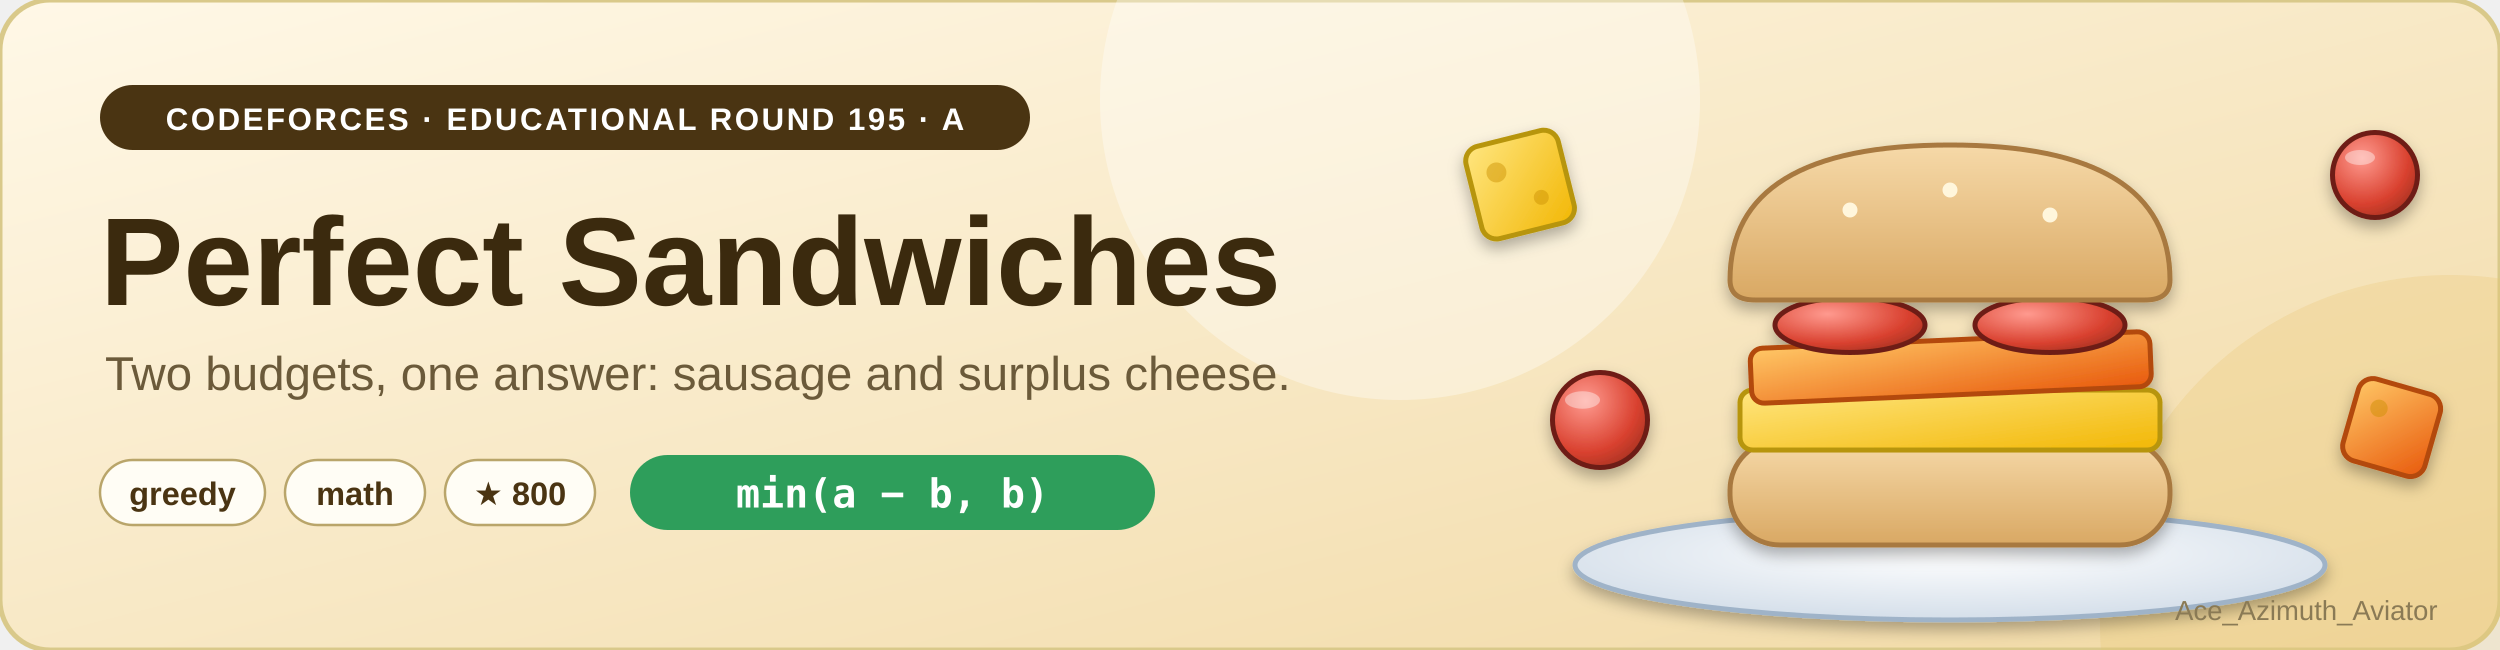
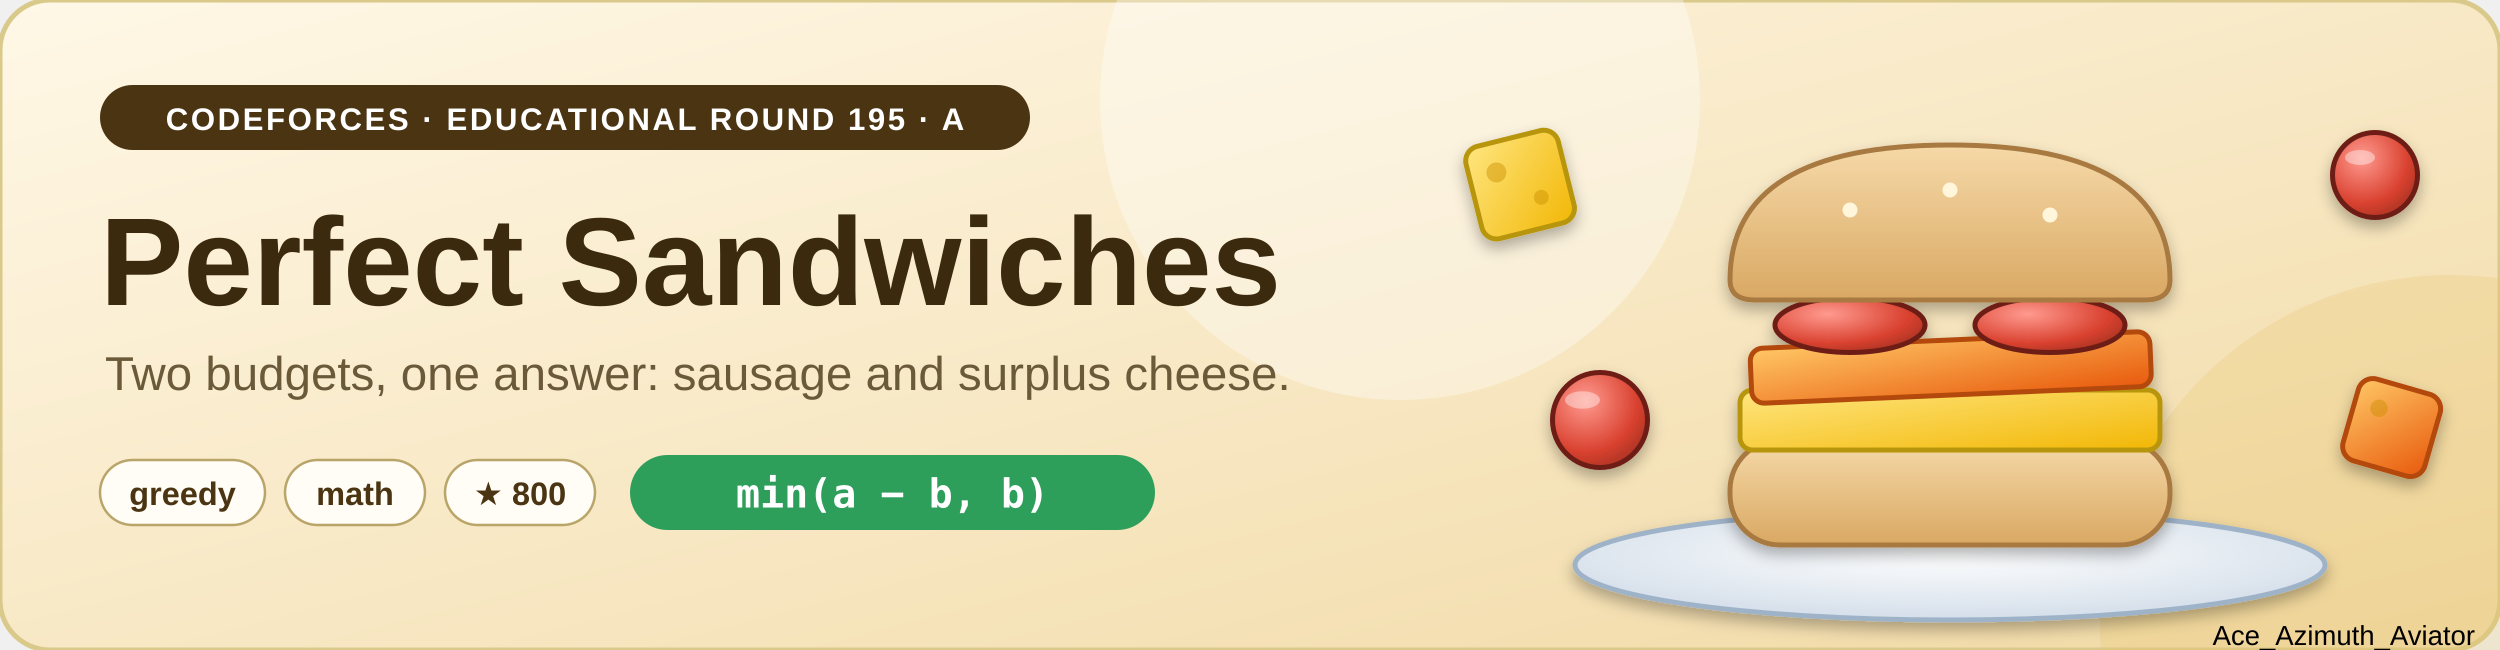
<svg xmlns="http://www.w3.org/2000/svg" viewBox="0 0 1000 260" font-family="Segoe UI,Arial,sans-serif">
  <defs>
    <linearGradient id="bg" x1="0" y1="0" x2="1" y2="1">
      <stop offset="0" stop-color="#fff8e7" />
      <stop offset="1" stop-color="#f1d9a4" />
    </linearGradient>
    <linearGradient id="ch" x1="0" y1="0" x2="1" y2="1">
      <stop offset="0" stop-color="#ffe680" />
      <stop offset="1" stop-color="#f2b705" />
    </linearGradient>
    <linearGradient id="sx" x1="0" y1="0" x2="1" y2="1">
      <stop offset="0" stop-color="#ffc766" />
      <stop offset="1" stop-color="#e8590c" />
    </linearGradient>
    <radialGradient id="sa" cx=".35" cy=".3" r=".9">
      <stop offset="0" stop-color="#ff9a8f" />
      <stop offset=".6" stop-color="#d9412f" />
      <stop offset="1" stop-color="#8e2a1c" />
    </radialGradient>
    <linearGradient id="br" x1="0" y1="0" x2="0" y2="1">
      <stop offset="0" stop-color="#f6d9a8" />
      <stop offset="1" stop-color="#d9a863" />
    </linearGradient>
    <radialGradient id="pl" cx=".5" cy=".4" r=".7">
      <stop offset="0" stop-color="#fff" />
      <stop offset="1" stop-color="#cdd9e6" />
    </radialGradient>
    <filter id="sh" x="-20%" y="-20%" width="140%" height="160%">
      <feDropShadow dx="0" dy="3" stdDeviation="3" flood-opacity=".3" />
    </filter>
  </defs>
  <rect width="1000" height="260" rx="20" fill="url(#bg)" stroke="#d9c98a" stroke-width="2" />
  <circle cx="560" cy="40" r="120" fill="#ffffff" opacity=".35" />
  <circle cx="980" cy="250" r="140" fill="#e8c26a" opacity=".25" />
  <rect x="40" y="34" width="372" height="26" rx="13" fill="#4a3412" />
  <text x="226" y="52" text-anchor="middle" font-size="12.5" font-weight="700" fill="#fff" letter-spacing="1">CODEFORCES · EDUCATIONAL ROUND 195 · A</text>
  <text x="40" y="122" font-size="50" font-weight="800" fill="#3b2a0e">Perfect Sandwiches</text>
  <text x="42" y="156" font-size="19" fill="#6b5a3a">Two budgets, one answer: sausage and surplus cheese.</text>
  <g font-size="13" font-weight="700" fill="#4a3412">
    <rect x="40" y="184" width="66" height="26" rx="13" fill="#fffdf5" stroke="#b9a56a" />
    <text x="73" y="202" text-anchor="middle">greedy</text>
    <rect x="114" y="184" width="56" height="26" rx="13" fill="#fffdf5" stroke="#b9a56a" />
    <text x="142" y="202" text-anchor="middle">math</text>
    <rect x="178" y="184" width="60" height="26" rx="13" fill="#fffdf5" stroke="#b9a56a" />
    <text x="208" y="202" text-anchor="middle">★ 800</text>
  </g>
  <rect x="252" y="182" width="210" height="30" rx="15" fill="#2e9e5b" />
  <text x="357" y="203" text-anchor="middle" font-size="16" font-weight="700" fill="#fff" font-family="Consolas,Menlo,monospace">min(a − b, b)</text>
  <g filter="url(#sh)">
    <g>
      <animateTransform attributeName="transform" type="translate" values="0 0;0 -7;0 0" dur="3.4s" repeatCount="indefinite" />
      <g transform="translate(585,60) rotate(-14)">
        <rect width="38" height="38" rx="6" fill="url(#ch)" stroke="#b7950b" stroke-width="2" />
        <circle cx="11" cy="12" r="4" fill="#c98f00" opacity=".45" />
        <circle cx="26" cy="26" r="3" fill="#c98f00" opacity=".45" />
      </g>
    </g>
    <g>
      <animateTransform attributeName="transform" type="translate" values="0 0;0 6;0 0" dur="2.8s" repeatCount="indefinite" />
      <circle cx="640" cy="168" r="19" fill="url(#sa)" stroke="#6e1f14" stroke-width="2" />
      <ellipse cx="633" cy="160" rx="7" ry="3.5" fill="#fff" opacity=".4" />
    </g>
    <g>
      <animateTransform attributeName="transform" type="translate" values="0 0;0 -6;0 0" dur="3.9s" repeatCount="indefinite" />
      <g transform="translate(945,150) rotate(16)">
        <rect width="34" height="34" rx="6" fill="url(#sx)" stroke="#b34a08" stroke-width="2" />
        <circle cx="10" cy="11" r="3.5" fill="#c98f00" opacity=".45" />
      </g>
    </g>
    <g>
      <animateTransform attributeName="transform" type="translate" values="0 0;0 5;0 0" dur="3.1s" repeatCount="indefinite" />
      <circle cx="950" cy="70" r="17" fill="url(#sa)" stroke="#6e1f14" stroke-width="2" />
      <ellipse cx="944" cy="63" rx="6" ry="3" fill="#fff" opacity=".4" />
    </g>
  </g>
  <ellipse cx="780" cy="226" rx="150" ry="22" fill="url(#pl)" stroke="#9fb3c8" stroke-width="2" filter="url(#sh)" />
  <g filter="url(#sh)">
    <rect x="692" y="176" width="176" height="42" rx="20" fill="url(#br)" stroke="#a8793f" stroke-width="2" />
    <rect x="696" y="156" width="168" height="24" rx="5" fill="url(#ch)" stroke="#b7950b" stroke-width="2" />
    <g transform="rotate(-2.5 780 140)">
      <rect x="700" y="136" width="160" height="22" rx="5" fill="url(#sx)" stroke="#b34a08" stroke-width="2" />
    </g>
    <ellipse cx="740" cy="130" rx="30" ry="11" fill="url(#sa)" stroke="#6e1f14" stroke-width="2" />
    <ellipse cx="820" cy="130" rx="30" ry="11" fill="url(#sa)" stroke="#6e1f14" stroke-width="2" />
    <g>
      <animateTransform attributeName="transform" type="translate" values="0 0;0 -9;0 0" dur="2.6s" repeatCount="indefinite" />
      <path d="M692 112 Q692 58 780 58 Q868 58 868 112 Q868 120 858 120 L702 120 Q692 120 692 112Z" fill="url(#br)" stroke="#a8793f" stroke-width="2" />
      <circle cx="740" cy="84" r="3" fill="#fff6dc" />
      <circle cx="780" cy="76" r="3" fill="#fff6dc" />
      <circle cx="820" cy="86" r="3" fill="#fff6dc" />
    </g>
  </g>
-   <text x="975" y="248" text-anchor="end" font-size="11" fill="#8a7a55">Ace_Azimuth_Aviator</text>
+   <text x="990" y="258" text-anchor="end" font-size="11" fill="black">Ace_Azimuth_Aviator</text>
</svg>
